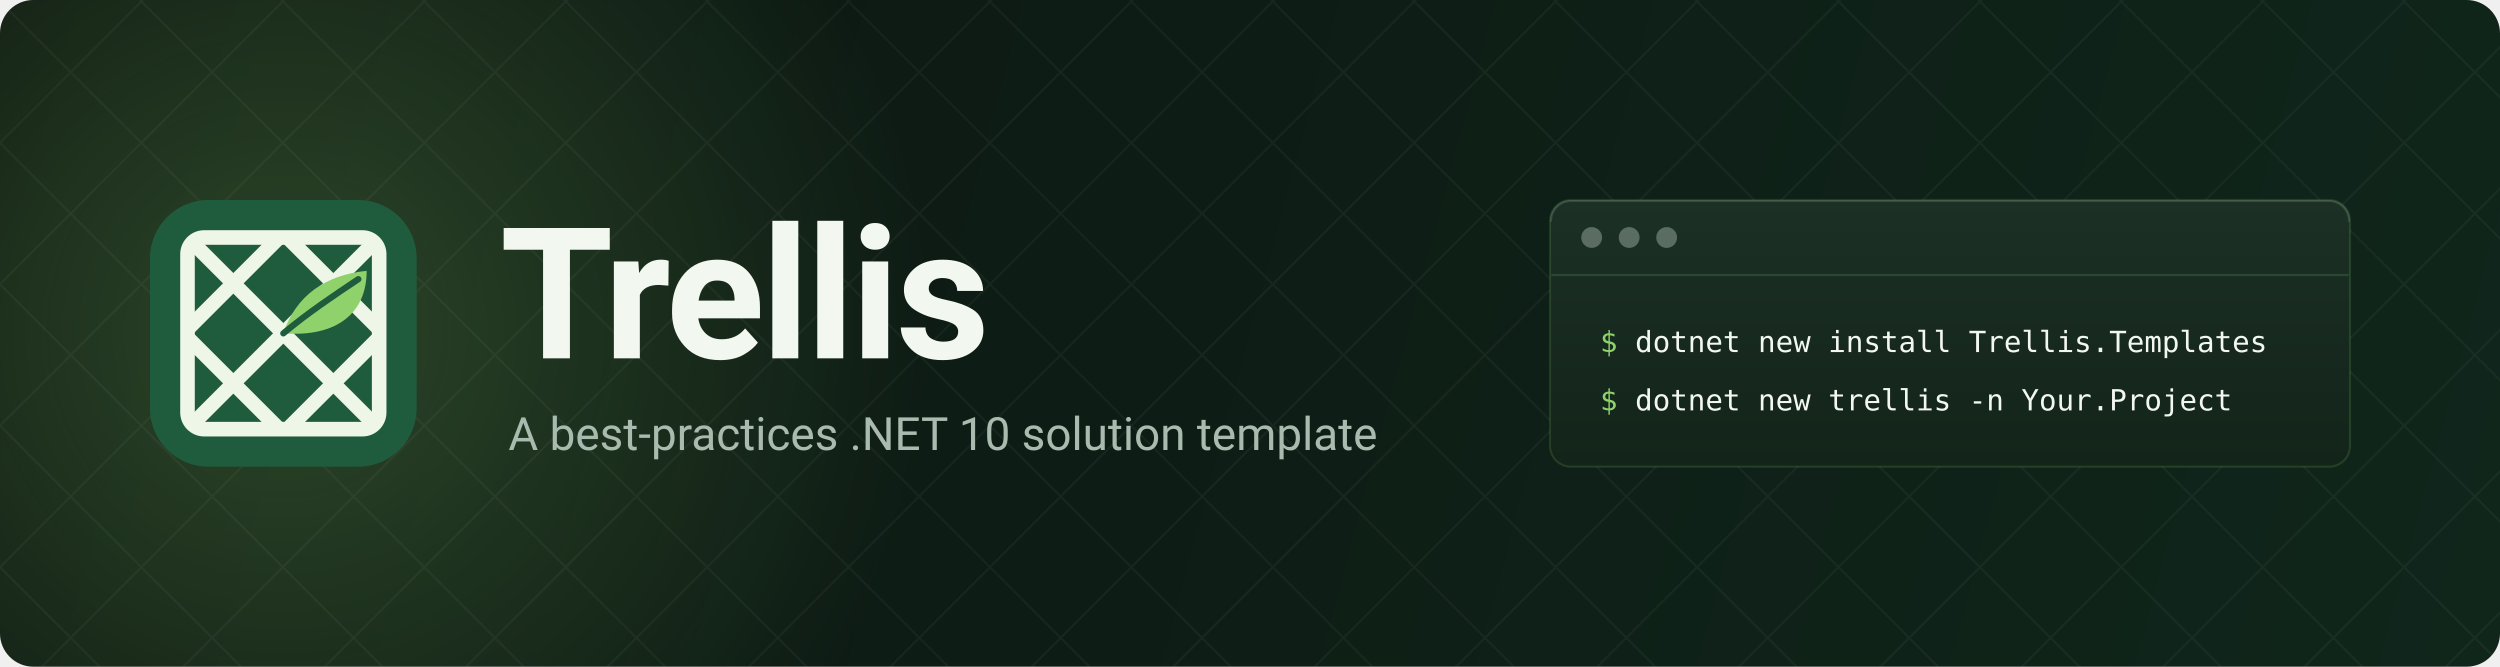
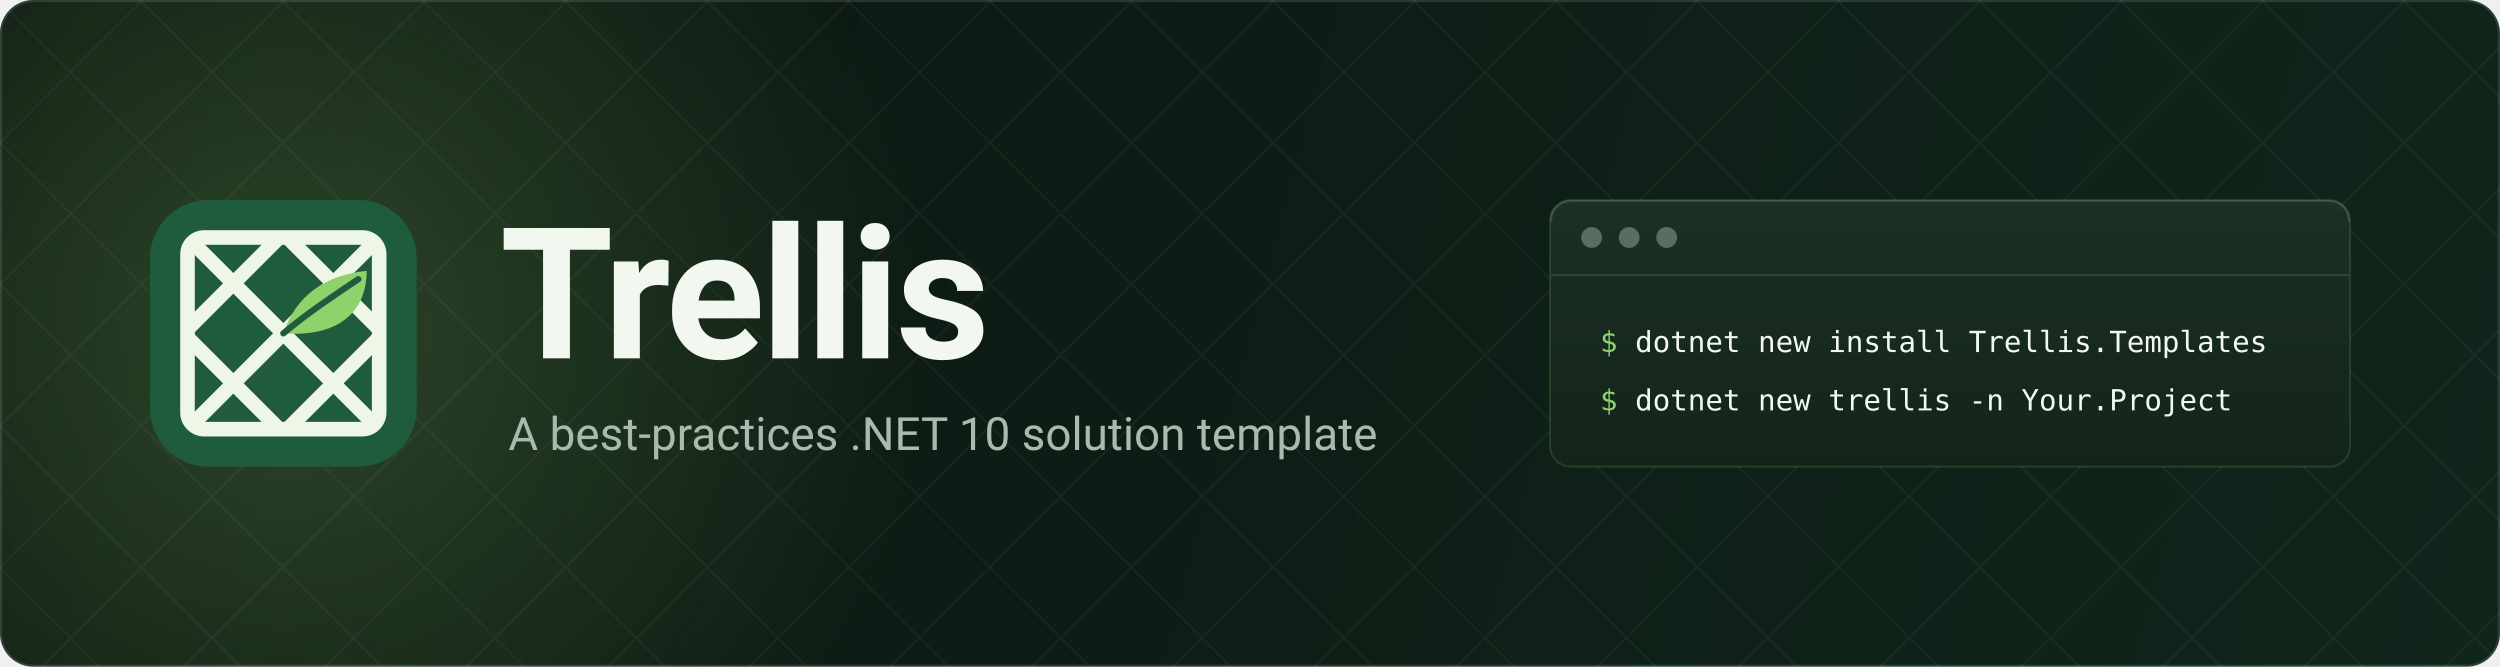
<svg xmlns="http://www.w3.org/2000/svg" width="1200" height="320" viewBox="0 0 1200 320" role="img" aria-labelledby="title desc">
  <style>
    .m14 { font-family: ui-monospace, SFMono-Regular, Menlo, Consolas, monospace; font-size: 14px; font-weight: 400 }
    .s22 { font-family: ui-sans-serif, -apple-system, "Segoe UI", Roboto, Helvetica, Arial, sans-serif; font-size: 22px; font-weight: 400 }
    .s88w700 { font-family: ui-sans-serif, -apple-system, "Segoe UI", Roboto, Helvetica, Arial, sans-serif; font-size: 88px; font-weight: 700 }
  </style>
  <defs>
    <linearGradient id="stage" gradientUnits="userSpaceOnUse" x1="0" y1="0" x2="1200" y2="320">
      <stop offset="0" stop-color="#0b1510" />
      <stop offset="1" stop-color="#10261b" />
    </linearGradient>
    <radialGradient id="glow" gradientUnits="userSpaceOnUse" cx="136" cy="160" r="520">
      <stop offset="0" stop-color="#8fd16a" stop-opacity="0.25" />
      <stop offset="0.6" stop-color="#8fd16a" stop-opacity="0" />
    </radialGradient>
    <pattern id="stage-lattice" width="48" height="48" patternUnits="userSpaceOnUse" patternTransform="rotate(45)">
      <path d="M0 0.5 H48 M0.5 0 V48" fill="none" stroke="#ffffff" stroke-opacity="0.04" stroke-width="1" />
    </pattern>
    <linearGradient id="terminal" x1="0" y1="0" x2="0" y2="1">
      <stop offset="0" stop-color="#1c3026" />
      <stop offset="1" stop-color="#132419" />
    </linearGradient>
  </defs>
  <rect x="0" y="0" width="1200" height="320" rx="16" fill="url(#stage)" />
  <rect x="0" y="0" width="1200" height="320" rx="16" fill="url(#glow)" />
  <rect x="0" y="0" width="1200" height="320" rx="16" fill="url(#stage-lattice)" />
+   <rect x="0.5" y="0.5" width="1199" height="319" rx="15.5" fill="none" stroke="#ffffff" stroke-width="1" stroke-opacity="0.12" />
  <g transform="translate(72 96) scale(1)">
    <defs>
      <clipPath id="trellis-mark-frame">
        <rect x="18" y="18" width="92" height="92" rx="8" />
      </clipPath>
    </defs>
    <rect width="128" height="128" rx="28" fill="#1F5C3D" />
    <g clip-path="url(#trellis-mark-frame)" stroke="#EEF6E8" stroke-width="7" fill="none">
      <path d="M-20 100 L100 -20 M-20 148 L148 -20 M28 148 L148 28" />
      <path d="M-20 -68 L148 100 M-20 -20 L148 148 M-20 28 L148 196" />
    </g>
    <rect x="18" y="18" width="92" height="92" rx="8" fill="none" stroke="#EEF6E8" stroke-width="7" />
    <path d="M64 64 C 70 46, 84 36, 104 34 C 104 54, 90 66, 64 64 Z" fill="#8FD16A" />
    <path d="M64 64 C 76 54, 88 46, 100 38" stroke="#1F5C3D" stroke-width="3" fill="none" stroke-linecap="round" />
  </g>
  <text class="s88w700" x="240" y="172" fill="#f2f7f0" letter-spacing="-1.76">Trellis</text>
  <text class="s22" x="244" y="216" fill="#a9bbae">A best-practices .NET 10 solution template</text>
  <rect x="744" y="96" width="384" height="128" rx="10" fill="url(#terminal)" stroke="#8fd16a" stroke-width="1" stroke-opacity="0.16" />
  <path d="M744.5 106 A9.5 9.5 0 0 1 754 96.5 H1118 A9.5 9.5 0 0 1 1127.5 106" fill="none" stroke="#ffffff" stroke-width="1" stroke-opacity="0.12" stroke-linecap="round" stroke-linejoin="round" />
  <circle cx="764" cy="114" r="5" fill="#a9bbae" fill-opacity="0.45" />
  <circle cx="782" cy="114" r="5" fill="#a9bbae" fill-opacity="0.45" />
  <circle cx="800" cy="114" r="5" fill="#a9bbae" fill-opacity="0.45" />
  <line x1="745" y1="132" x2="1127" y2="132" stroke="#8fd16a" stroke-width="1" stroke-linecap="round" stroke-opacity="0.16" />
  <text class="m14" x="768" y="169" fill="#8fd16a">$ <tspan class="m14" fill="#f2f7f0">dotnet new install Trellis.Templates</tspan>
  </text>
  <text class="m14" x="768" y="197" fill="#8fd16a">$ <tspan class="m14" fill="#f2f7f0">dotnet new trellis -n Your.Project</tspan>
  </text>
</svg>
